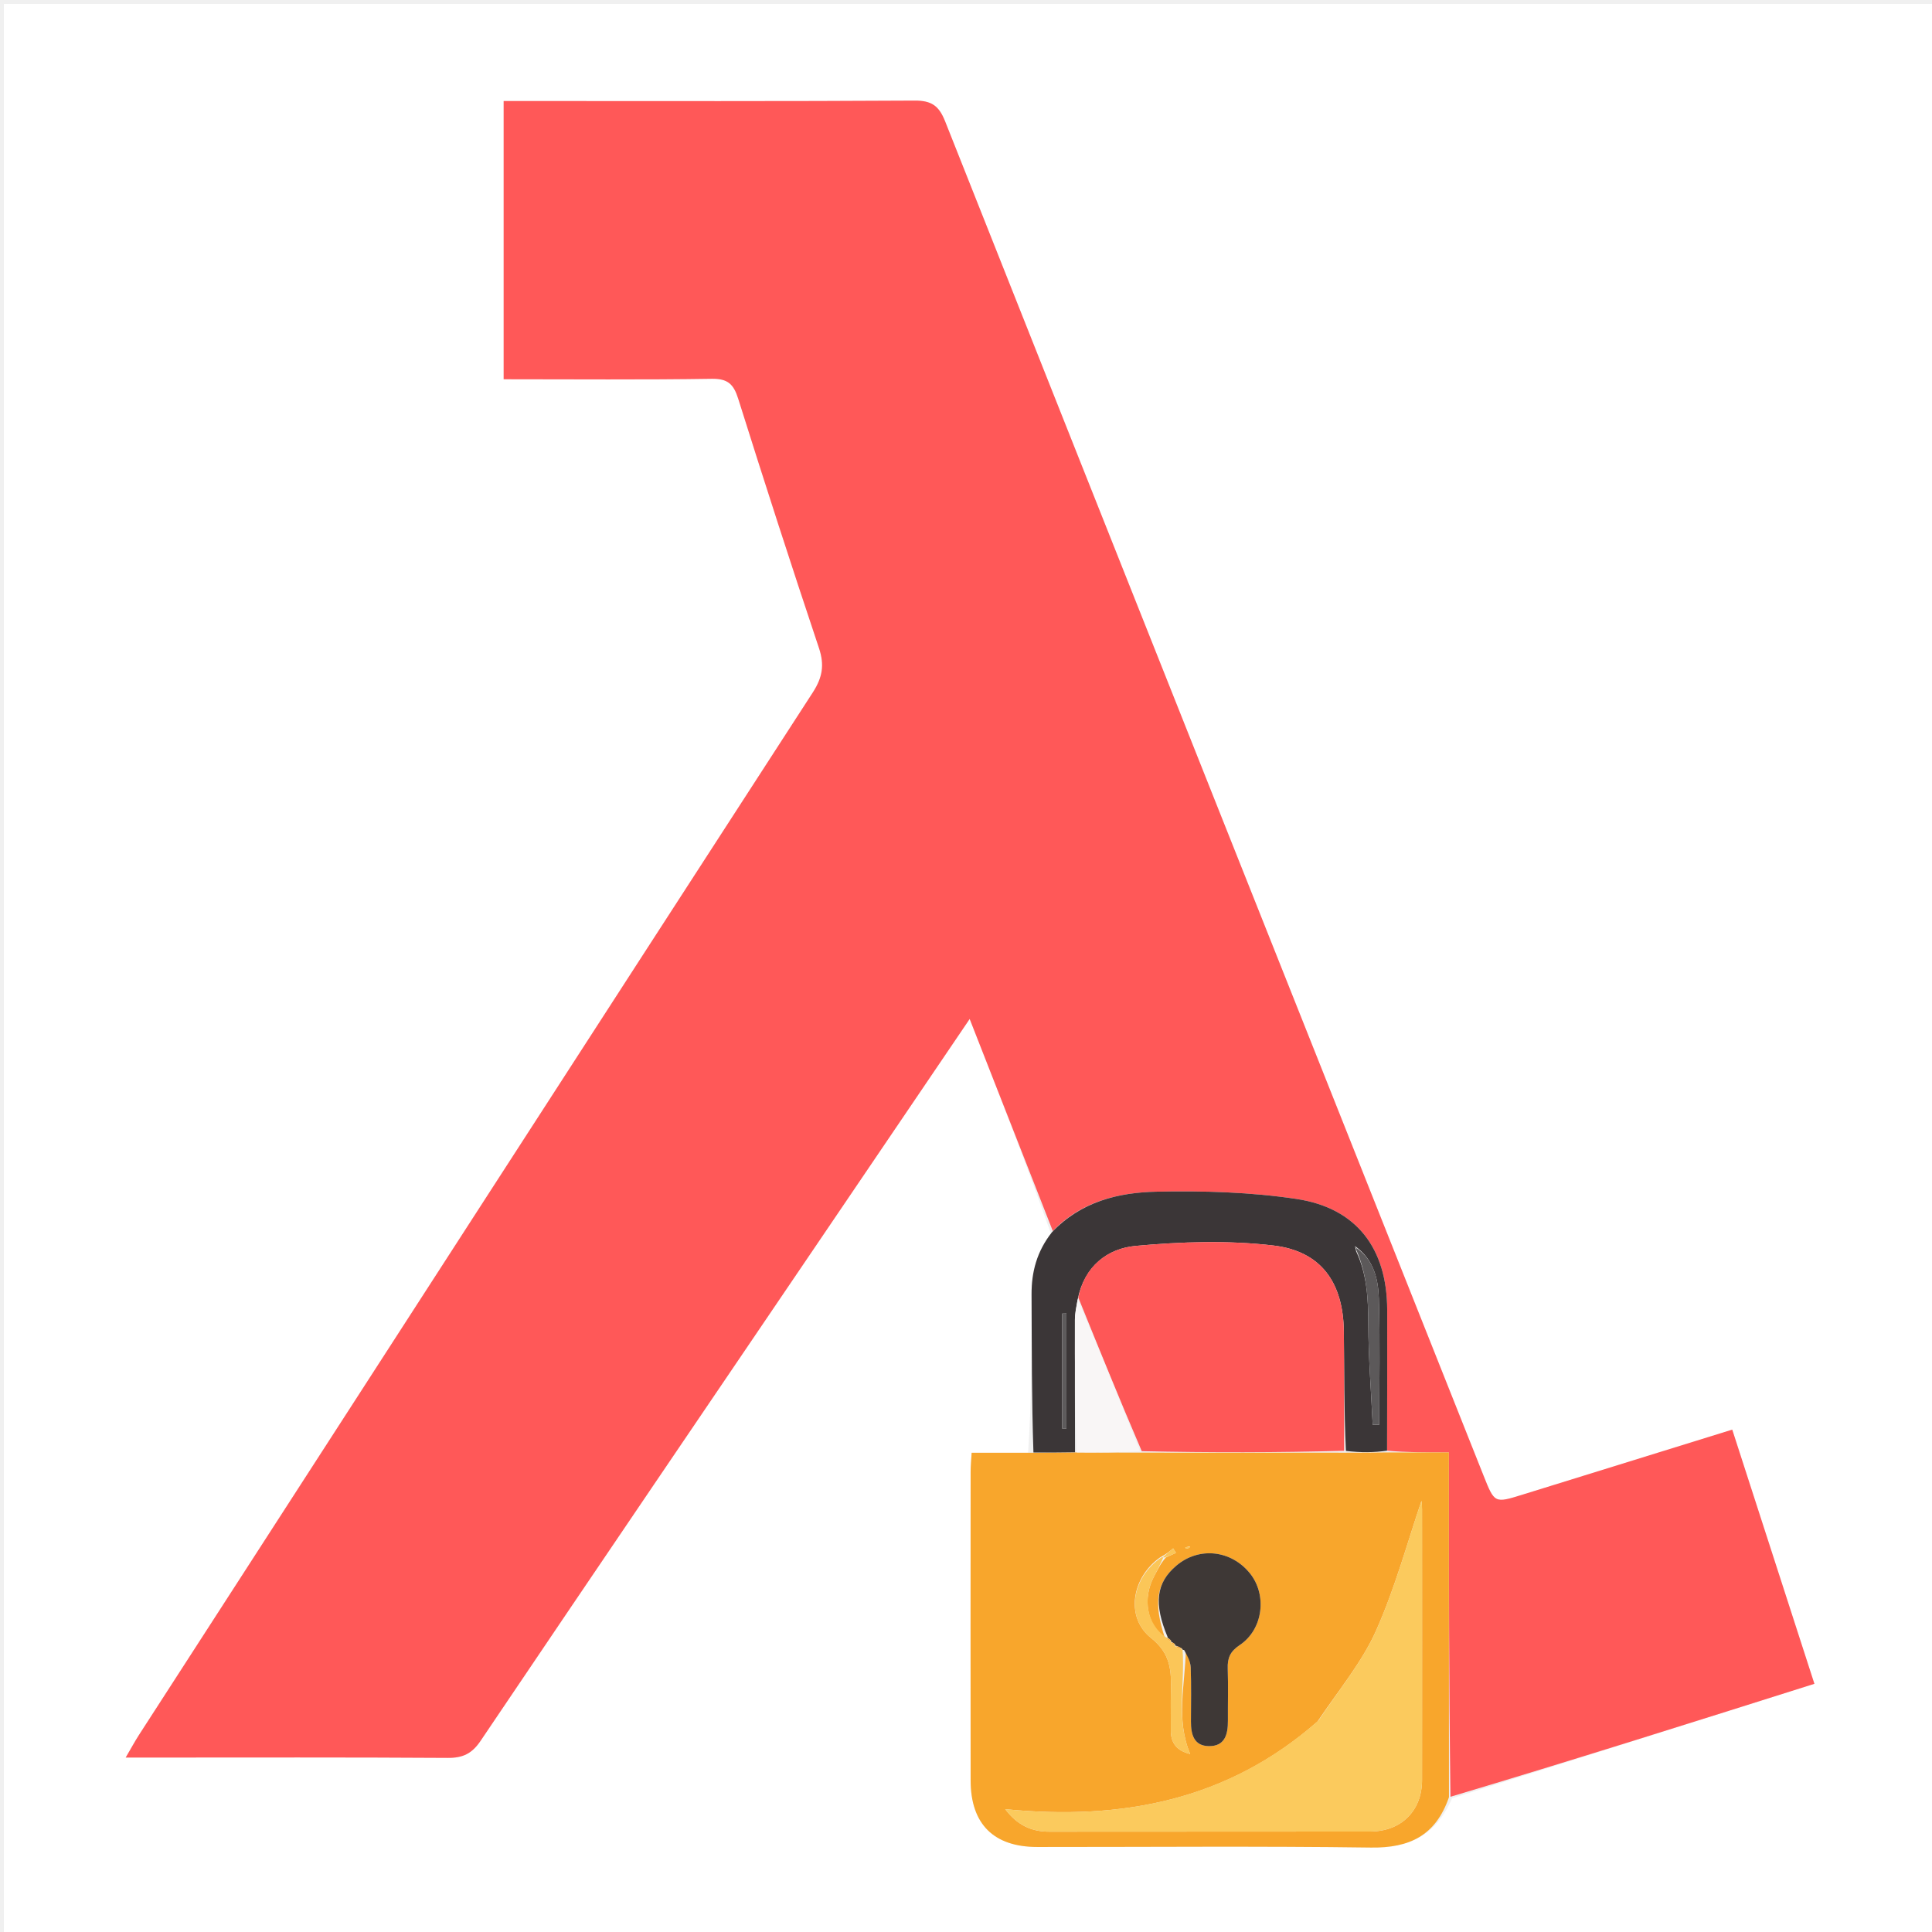
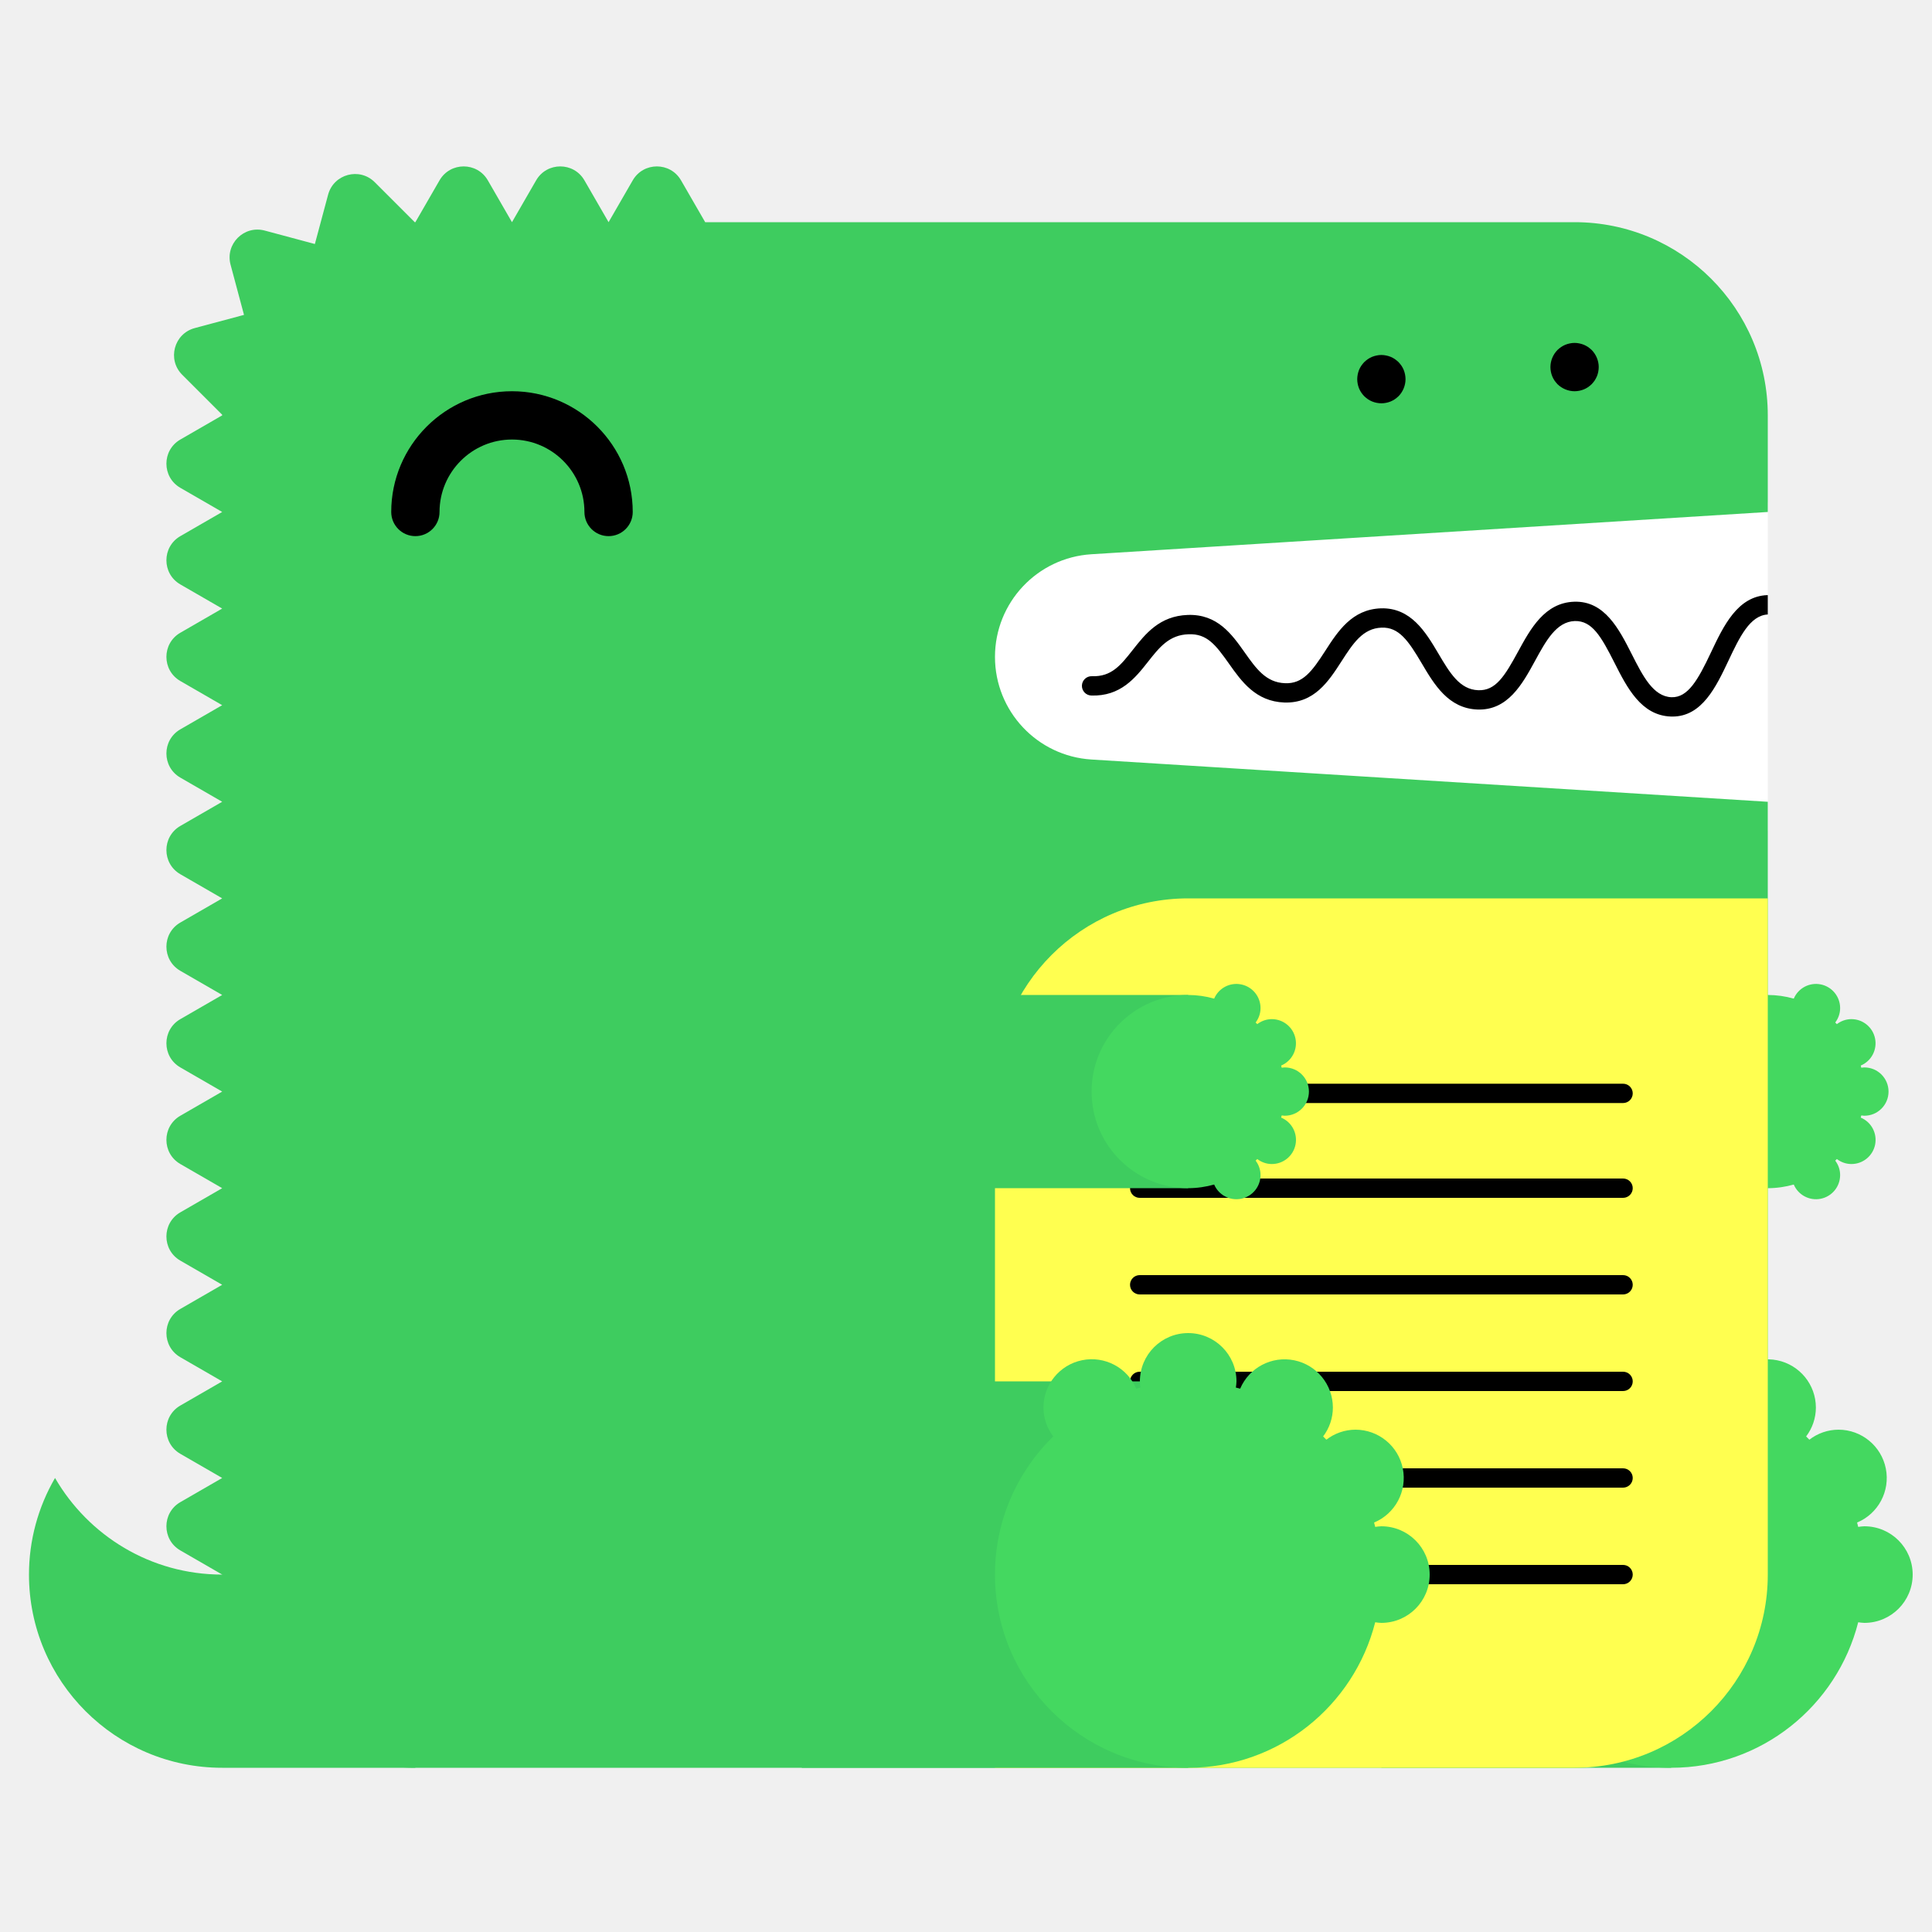
- <svg xmlns="http://www.w3.org/2000/svg" version="1.1" id="Layer_1" x="0px" y="0px" width="100%" viewBox="0 0 500 500" enable-background="new 0 0 500 500" xml:space="preserve">
-   <path fill="#FFFFFF" opacity="1" stroke="none" d=" M347,501   C231.333,501 116.167,501 1,501   C1,334.333 1,167.667 1,1   C167.667,1 334.333,1 501,1   C501,167.667 501,334.333 501,501   C449.833,501 398.667,501 347,501  M266.067,375.97   C261.284,375.97 256.501,375.97 251.458,375.97   C251.347,377.954 251.197,379.41 251.196,380.865   C251.182,407.498 251.164,434.131 251.197,460.764   C251.211,472.076 257.165,477.992 268.453,477.997   C297.25,478.011 326.051,477.745 354.842,478.143   C364.729,478.28 371.549,475.086 375.788,465.409   C406.944,455.562 438.099,445.715 469.568,435.769   C462.343,413.416 455.364,391.827 448.304,369.987   C429.838,375.711 411.91,381.266 393.984,386.826   C386.78,389.06 386.793,389.061 383.927,381.857   C337.451,265.046 290.949,148.246 244.591,31.388   C242.977,27.32 241.037,26.008 236.663,26.035   C203.007,26.239 169.348,26.147 135.69,26.147   C133.916,26.147 132.142,26.147 130.344,26.147   C130.344,50.491 130.344,74.204 130.344,98.15   C148.549,98.15 166.371,98.31 184.186,98.032   C188.368,97.967 189.865,99.423 191.05,103.191   C197.832,124.762 204.778,146.284 211.953,167.726   C213.425,172.124 212.839,175.366 210.338,179.228   C152.147,269.073 94.088,359.004 36.015,448.927   C34.906,450.645 33.935,452.454 32.528,454.853   C35.137,454.853 36.777,454.853 38.417,454.853   C64.244,454.853 90.071,454.77 115.896,454.941   C119.809,454.967 122.153,453.822 124.378,450.522   C154.074,406.487 183.924,362.556 213.734,318.599   C225.963,300.566 238.19,282.531 250.951,263.711   C258.31,282.482 265.391,300.543 271.974,319.248   C268.33,323.879 266.94,329.191 266.967,335.02   C267.03,348.629 266.991,362.238 266.067,375.97  z" />
-   <path fill="#FF5858" opacity="1" stroke="none" d=" M272.472,318.604   C265.391,300.543 258.31,282.482 250.951,263.711   C238.19,282.531 225.963,300.566 213.734,318.599   C183.924,362.556 154.074,406.487 124.378,450.522   C122.153,453.822 119.809,454.967 115.896,454.941   C90.071,454.77 64.244,454.853 38.417,454.853   C36.777,454.853 35.137,454.853 32.528,454.853   C33.935,452.454 34.906,450.645 36.015,448.927   C94.088,359.004 152.147,269.073 210.338,179.228   C212.839,175.366 213.425,172.124 211.953,167.726   C204.778,146.284 197.832,124.762 191.05,103.191   C189.865,99.423 188.368,97.967 184.186,98.032   C166.371,98.31 148.549,98.15 130.344,98.15   C130.344,74.204 130.344,50.491 130.344,26.147   C132.142,26.147 133.916,26.147 135.69,26.147   C169.348,26.147 203.007,26.239 236.663,26.035   C241.037,26.008 242.977,27.32 244.591,31.388   C290.949,148.246 337.451,265.046 383.927,381.857   C386.793,389.061 386.78,389.06 393.984,386.826   C411.91,381.266 429.838,375.711 448.304,369.987   C455.364,391.827 462.343,413.416 469.568,435.769   C438.099,445.715 406.944,455.562 375.379,465.005   C374.97,435.254 374.97,405.908 374.97,375.891   C369.163,375.891 364.058,375.891 358.974,375.432   C358.999,362.983 359.023,350.993 359.003,339.002   C358.975,323.153 351.137,312.634 335.551,310.293   C323.632,308.502 311.381,308.152 299.304,308.408   C289.474,308.617 279.783,310.931 272.472,318.604  z" />
-   <path fill="#F8A62C" opacity="1" stroke="none" d=" M358.952,375.891   C364.058,375.891 369.163,375.891 374.97,375.891   C374.97,405.908 374.97,435.254 374.989,465.122   C371.549,475.086 364.729,478.28 354.842,478.143   C326.051,477.745 297.25,478.011 268.453,477.997   C257.165,477.992 251.211,472.076 251.197,460.764   C251.164,434.131 251.182,407.498 251.196,380.865   C251.197,379.41 251.347,377.954 251.458,375.97   C256.501,375.97 261.284,375.97 266.99,375.974   C271.347,375.935 274.782,375.892 278.668,375.894   C284.426,375.93 289.733,375.92 295.506,375.938   C313.278,375.95 330.586,375.934 348.356,375.954   C352.196,375.957 355.574,375.924 358.952,375.891  M300.255,403.037   C292.923,408.168 291.128,418.521 297.899,423.911   C303.069,428.026 303.15,432.491 303.026,437.796   C302.948,441.124 303.035,444.457 303.007,447.787   C302.978,451.258 304.72,453.139 308.019,453.932   C304.22,444.96 306.748,435.819 306.877,427.09   C307.323,428.571 308.1,430.04 308.154,431.534   C308.323,436.187 308.228,440.85 308.215,445.509   C308.206,448.783 308.923,451.837 312.835,451.896   C317.04,451.96 317.803,448.795 317.782,445.31   C317.754,440.817 317.883,436.321 317.736,431.834   C317.648,429.131 318.332,427.411 320.827,425.752   C326.905,421.712 327.974,412.789 323.511,407.216   C318.64,401.136 310.309,400.235 304.473,405.159   C299.184,409.62 298.53,414.99 301.462,423.859   C296.784,420.436 295.618,413.657 298.687,407.941   C299.54,406.352 300.283,404.703 301.743,403.054   C302.609,402.667 303.474,402.279 304.339,401.892   C304.098,401.5 303.856,401.108 303.614,400.716   C302.726,401.456 301.838,402.197 300.255,403.037  M340.99,445.506   C317.901,465.825 290.535,471.22 260.14,468.21   C263.35,472.41 266.976,474.045 271.601,474.037   C299.26,473.992 326.92,474.044 354.579,473.998   C362.667,473.985 368.019,468.616 368.026,460.669   C368.047,437.342 368.038,414.015 368.025,390.688   C368.024,389.508 367.874,388.329 367.88,388.417   C364.266,399.009 361.083,410.925 356.113,422.043   C352.45,430.236 346.454,437.385 340.99,445.506  M307.956,400.193   C307.551,400.284 307.146,400.374 306.74,400.464   C306.831,400.581 306.935,400.806 307.01,400.797   C307.422,400.744 307.826,400.635 307.956,400.193  z" />
-   <path fill="#3B3637" opacity="1" stroke="none" d=" M278.217,375.849   C274.782,375.892 271.347,375.935 267.453,375.912   C266.991,362.238 267.03,348.629 266.967,335.02   C266.94,329.191 268.33,323.879 272.223,318.926   C279.783,310.931 289.474,308.617 299.304,308.408   C311.381,308.152 323.632,308.502 335.551,310.293   C351.137,312.634 358.975,323.153 359.003,339.002   C359.023,350.993 358.999,362.983 358.974,375.432   C355.574,375.924 352.196,375.957 348.323,375.495   C347.821,364.862 347.903,354.724 347.785,344.587   C347.638,331.942 341.937,323.784 329.52,322.333   C317.796,320.961 305.705,321.349 293.912,322.438   C286.653,323.108 280.661,327.639 278.912,336.222   C278.555,338.255 278.193,339.891 278.188,341.528   C278.157,352.968 278.198,364.409 278.217,375.849  M350.9,322.653   C350.792,322.608 350.685,322.563 350.577,322.519   C350.701,322.693 350.825,322.868 350.961,323.814   C353.796,329.804 354.091,336.147 354.115,342.67   C354.147,351.359 354.842,360.046 355.252,368.734   C355.817,368.726 356.383,368.717 356.949,368.709   C356.949,357.823 357.181,346.929 356.844,336.053   C356.691,331.128 355.598,326.151 350.9,322.653  M275.994,363.333   C275.994,355.532 275.994,347.732 275.994,339.932   C275.618,339.942 275.241,339.953 274.864,339.963   C274.864,349.869 274.864,359.776 274.864,369.682   C275.24,369.682 275.615,369.683 275.99,369.684   C275.99,367.878 275.99,366.073 275.994,363.333  z" />
-   <path fill="#FE5757" opacity="1" stroke="none" d=" M279.072,335.826   C280.661,327.639 286.653,323.108 293.912,322.438   C305.705,321.349 317.796,320.961 329.52,322.333   C341.937,323.784 347.638,331.942 347.785,344.587   C347.903,354.724 347.821,364.862 347.861,375.459   C330.586,375.934 313.278,375.95 295.487,375.567   C289.692,362.054 284.382,348.94 279.072,335.826  z" />
-   <path fill="#FBCA5D" opacity="1" stroke="none" d=" M341.243,445.253   C346.454,437.385 352.45,430.236 356.113,422.043   C361.083,410.925 364.266,399.009 367.88,388.417   C367.874,388.329 368.024,389.508 368.025,390.688   C368.038,414.015 368.047,437.342 368.026,460.669   C368.019,468.616 362.667,473.985 354.579,473.998   C326.92,474.044 299.26,473.992 271.601,474.037   C266.976,474.045 263.35,472.41 260.14,468.21   C290.535,471.22 317.901,465.825 341.243,445.253  z" />
-   <path fill="#3E3836" opacity="1" stroke="none" d=" M302.209,423.731   C298.53,414.99 299.184,409.62 304.473,405.159   C310.309,400.235 318.64,401.136 323.511,407.216   C327.974,412.789 326.905,421.712 320.827,425.752   C318.332,427.411 317.648,429.131 317.736,431.834   C317.883,436.321 317.754,440.817 317.782,445.31   C317.803,448.795 317.04,451.96 312.835,451.896   C308.923,451.837 308.206,448.783 308.215,445.509   C308.228,440.85 308.323,436.187 308.154,431.534   C308.1,430.04 307.323,428.571 306.449,427.029   C306.022,426.967 306.068,426.965 305.928,426.691   C305.225,426.206 304.662,425.994 304.089,425.839   C304.078,425.897 304.193,425.877 304.125,425.602   C303.727,425.171 303.396,425.016 303.061,424.904   C303.056,424.946 303.14,424.931 303.091,424.651   C302.733,424.186 302.424,424.002 302.146,423.804   C302.177,423.791 302.209,423.731 302.209,423.731  z" />
-   <path fill="#F9F6F6" opacity="1" stroke="none" d=" M278.912,336.222   C284.382,348.94 289.692,362.054 295.021,375.539   C289.733,375.92 284.426,375.93 278.668,375.894   C278.198,364.409 278.157,352.968 278.188,341.528   C278.193,339.891 278.555,338.255 278.912,336.222  z" />
-   <path fill="#FBC658" opacity="1" stroke="none" d=" M306.034,426.946   C306.748,435.819 304.22,444.96 308.019,453.932   C304.72,453.139 302.978,451.258 303.007,447.787   C303.035,444.457 302.948,441.124 303.026,437.796   C303.15,432.491 303.069,428.026 297.899,423.911   C291.128,418.521 292.923,408.168 300.633,403.024   C301.012,403.01 301.076,403.081 301.076,403.081   C300.283,404.703 299.54,406.352 298.687,407.941   C295.618,413.657 296.784,420.436 301.836,423.795   C302.209,423.731 302.177,423.791 302.2,424.079   C302.529,424.555 302.834,424.743 303.14,424.931   C303.14,424.931 303.056,424.946 303.143,425.171   C303.55,425.556 303.871,425.717 304.193,425.877   C304.193,425.877 304.078,425.897 304.194,426.145   C304.896,426.585 305.482,426.775 306.068,426.965   C306.068,426.965 306.022,426.967 306.034,426.946  z" />
-   <path fill="#FBC658" opacity="1" stroke="none" d=" M300.981,402.974   C301.838,402.197 302.726,401.456 303.614,400.716   C303.856,401.108 304.098,401.5 304.339,401.892   C303.474,402.279 302.609,402.667 301.41,403.068   C301.076,403.081 301.012,403.01 300.981,402.974  z" />
-   <path fill="#FBC658" opacity="1" stroke="none" d=" M308.094,400.369   C307.826,400.635 307.422,400.744 307.01,400.797   C306.935,400.806 306.831,400.581 306.74,400.464   C307.146,400.374 307.551,400.284 308.094,400.369  z" />
-   <path fill="#5C595A" opacity="1" stroke="none" d=" M351.035,322.956   C355.598,326.151 356.691,331.128 356.844,336.053   C357.181,346.929 356.949,357.823 356.949,368.709   C356.383,368.717 355.817,368.726 355.252,368.734   C354.842,360.046 354.147,351.359 354.115,342.67   C354.091,336.147 353.796,329.804 350.978,323.408   C350.995,323.002 351.035,322.956 351.035,322.956  z" />
-   <path fill="#5E5B5C" opacity="1" stroke="none" d=" M275.992,363.801   C275.99,366.073 275.99,367.878 275.99,369.684   C275.615,369.683 275.24,369.682 274.864,369.682   C274.864,359.776 274.864,349.869 274.864,339.963   C275.241,339.953 275.618,339.942 275.994,339.932   C275.994,347.732 275.994,355.532 275.992,363.801  z" />
-   <path fill="#5C595A" opacity="1" stroke="none" d=" M350.972,323.022   C350.825,322.868 350.701,322.693 350.577,322.519   C350.685,322.563 350.792,322.608 350.968,322.805   C351.035,322.956 350.995,323.002 350.972,323.022  z" />
-   <path fill="#F8A62C" opacity="1" stroke="none" d=" M305.928,426.691   C305.482,426.775 304.896,426.585 304.204,426.088   C304.662,425.994 305.225,426.206 305.928,426.691  z" />
-   <path fill="#F8A62C" opacity="1" stroke="none" d=" M303.091,424.651   C302.834,424.743 302.529,424.555 302.169,424.093   C302.424,424.002 302.733,424.186 303.091,424.651  z" />
-   <path fill="#F8A62C" opacity="1" stroke="none" d=" M304.125,425.602   C303.871,425.717 303.55,425.556 303.148,425.129   C303.396,425.016 303.727,425.171 304.125,425.602  z" />
+ <svg xmlns="http://www.w3.org/2000/svg" width="200" height="200" viewBox="0 0 200 200">
+   <g fill="none" fill-rule="evenodd">
+     <path fill="#FFF" d="M99 52h84v34H99z" />
+     <path d="M23 163c-7.398 0-13.843-4.027-17.303-10A19.886 19.886 0 0 0 3 163c0 11.046 8.954 20 20 20h20v-20H23z" fill="#3ECC5F" />
+     <path d="M112.98 57.376L183 53V43c0-11.046-8.954-20-20-20H73l-2.5-4.33c-1.112-1.925-3.889-1.925-5 0L63 23l-2.5-4.33c-1.111-1.925-3.889-1.925-5 0L53 23l-2.5-4.33c-1.111-1.925-3.889-1.925-5 0L43 23c-.022 0-.042.003-.065.003l-4.142-4.141c-1.57-1.571-4.252-.853-4.828 1.294l-1.369 5.104-5.192-1.392c-2.148-.575-4.111 1.389-3.535 3.536l1.39 5.193-5.102 1.367c-2.148.576-2.867 3.259-1.296 4.83l4.142 4.142c0 .021-.003.042-.003.064l-4.33 2.5c-1.925 1.111-1.925 3.889 0 5L23 53l-4.33 2.5c-1.925 1.111-1.925 3.889 0 5L23 63l-4.33 2.5c-1.925 1.111-1.925 3.889 0 5L23 73l-4.33 2.5c-1.925 1.111-1.925 3.889 0 5L23 83l-4.33 2.5c-1.925 1.111-1.925 3.889 0 5L23 93l-4.33 2.5c-1.925 1.111-1.925 3.889 0 5L23 103l-4.33 2.5c-1.925 1.111-1.925 3.889 0 5L23 113l-4.33 2.5c-1.925 1.111-1.925 3.889 0 5L23 123l-4.33 2.5c-1.925 1.111-1.925 3.889 0 5L23 133l-4.33 2.5c-1.925 1.111-1.925 3.889 0 5L23 143l-4.33 2.5c-1.925 1.111-1.925 3.889 0 5L23 153l-4.33 2.5c-1.925 1.111-1.925 3.889 0 5L23 163c0 11.046 8.954 20 20 20h120c11.046 0 20-8.954 20-20V83l-70.02-4.376A10.645 10.645 0 0 1 103 68c0-5.621 4.37-10.273 9.98-10.624" fill="#3ECC5F" />
+     <path fill="#3ECC5F" d="M143 183h30v-40h-30z" />
+     <path d="M193 158c-.219 0-.428.037-.639.064-.038-.15-.074-.301-.116-.451A5 5 0 0 0 190.32 148a4.96 4.96 0 0 0-3.016 1.036 26.531 26.531 0 0 0-.335-.336 4.955 4.955 0 0 0 1.011-2.987 5 5 0 0 0-9.599-1.959c-.148-.042-.297-.077-.445-.115.027-.211.064-.42.064-.639a5 5 0 0 0-5-5 5 5 0 0 0-5 5c0 .219.037.428.064.639-.148.038-.297.073-.445.115a4.998 4.998 0 0 0-9.599 1.959c0 1.125.384 2.151 1.011 2.987-3.717 3.632-6.031 8.693-6.031 14.3 0 11.046 8.954 20 20 20 9.339 0 17.16-6.41 19.361-15.064.211.027.42.064.639.064a5 5 0 0 0 5-5 5 5 0 0 0-5-5" fill="#44D860" />
+     <path fill="#3ECC5F" d="M153 123h30v-20h-30z" />
+     <path d="M193 115.5a2.5 2.5 0 1 0 0-5c-.109 0-.214.019-.319.032-.02-.075-.037-.15-.058-.225a2.501 2.501 0 0 0-.963-4.807c-.569 0-1.088.197-1.508.518a6.653 6.653 0 0 0-.168-.168c.314-.417.506-.931.506-1.494a2.5 2.5 0 0 0-4.8-.979A9.987 9.987 0 0 0 183 103c-5.522 0-10 4.478-10 10s4.478 10 10 10c.934 0 1.833-.138 2.69-.377a2.5 2.5 0 0 0 4.8-.979c0-.563-.192-1.077-.506-1.494.057-.055.113-.111.168-.168.42.321.939.518 1.508.518a2.5 2.5 0 0 0 .963-4.807c.021-.074.038-.15.058-.225.105.013.21.032.319.032" fill="#44D860" />
+     <path d="M63 55.5a2.5 2.5 0 0 1-2.5-2.5c0-4.136-3.364-7.5-7.5-7.5s-7.5 3.364-7.5 7.5a2.5 2.5 0 1 1-5 0c0-6.893 5.607-12.5 12.5-12.5S65.5 46.107 65.5 53a2.5 2.5 0 0 1-2.5 2.5" fill="#000" />
+     <path d="M103 183h60c11.046 0 20-8.954 20-20V93h-60c-11.046 0-20 8.954-20 20v70z" fill="#FFFF50" />
+     <path d="M168.02 124h-50.04a1 1 0 1 1 0-2h50.04a1 1 0 1 1 0 2m0 20h-50.04a1 1 0 1 1 0-2h50.04a1 1 0 1 1 0 2m0 20h-50.04a1 1 0 1 1 0-2h50.04a1 1 0 1 1 0 2m0-49.814h-50.04a1 1 0 1 1 0-2h50.04a1 1 0 1 1 0 2m0 19.814h-50.04a1 1 0 1 1 0-2h50.04a1 1 0 1 1 0 2m0 20h-50.04a1 1 0 1 1 0-2h50.04a1 1 0 1 1 0 2M183 61.611c-.012 0-.022-.006-.034-.005-3.09.105-4.552 3.196-5.842 5.923-1.346 2.85-2.387 4.703-4.093 4.647-1.889-.068-2.969-2.202-4.113-4.46-1.314-2.594-2.814-5.536-5.963-5.426-3.046.104-4.513 2.794-5.807 5.167-1.377 2.528-2.314 4.065-4.121 3.994-1.927-.07-2.951-1.805-4.136-3.813-1.321-2.236-2.848-4.75-5.936-4.664-2.994.103-4.465 2.385-5.763 4.4-1.373 2.13-2.335 3.428-4.165 3.351-1.973-.07-2.992-1.51-4.171-3.177-1.324-1.873-2.816-3.993-5.895-3.89-2.928.1-4.399 1.97-5.696 3.618-1.232 1.564-2.194 2.802-4.229 2.724a1 1 0 0 0-.072 2c3.017.101 4.545-1.8 5.872-3.487 1.177-1.496 2.193-2.787 4.193-2.855 1.926-.082 2.829 1.115 4.195 3.045 1.297 1.834 2.769 3.914 5.731 4.021 3.103.104 4.596-2.215 5.918-4.267 1.182-1.834 2.202-3.417 4.15-3.484 1.793-.067 2.769 1.35 4.145 3.681 1.297 2.197 2.766 4.686 5.787 4.796 3.125.108 4.634-2.62 5.949-5.035 1.139-2.088 2.214-4.06 4.119-4.126 1.793-.042 2.728 1.595 4.111 4.33 1.292 2.553 2.757 5.445 5.825 5.556l.169.003c3.064 0 4.518-3.075 5.805-5.794 1.139-2.41 2.217-4.68 4.067-4.773v-2z" fill="#000" />
+     <path fill="#3ECC5F" d="M83 183h40v-40H83z" />
+     <path d="M143 158c-.219 0-.428.037-.639.064-.038-.15-.074-.301-.116-.451A5 5 0 0 0 140.32 148a4.96 4.96 0 0 0-3.016 1.036 26.531 26.531 0 0 0-.335-.336 4.955 4.955 0 0 0 1.011-2.987 5 5 0 0 0-9.599-1.959c-.148-.042-.297-.077-.445-.115.027-.211.064-.42.064-.639a5 5 0 0 0-5-5 5 5 0 0 0-5 5c0 .219.037.428.064.639-.148.038-.297.073-.445.115a4.998 4.998 0 0 0-9.599 1.959c0 1.125.384 2.151 1.011 2.987-3.717 3.632-6.031 8.693-6.031 14.3 0 11.046 8.954 20 20 20 9.339 0 17.16-6.41 19.361-15.064.211.027.42.064.639.064a5 5 0 0 0 5-5 5 5 0 0 0-5-5" fill="#44D860" />
+     <path fill="#3ECC5F" d="M83 123h40v-20H83z" />
+     <path d="M133 115.5a2.5 2.5 0 1 0 0-5c-.109 0-.214.019-.319.032-.02-.075-.037-.15-.058-.225a2.501 2.501 0 0 0-.963-4.807c-.569 0-1.088.197-1.508.518a6.653 6.653 0 0 0-.168-.168c.314-.417.506-.931.506-1.494a2.5 2.5 0 0 0-4.8-.979A9.987 9.987 0 0 0 123 103c-5.522 0-10 4.478-10 10s4.478 10 10 10c.934 0 1.833-.138 2.69-.377a2.5 2.5 0 0 0 4.8-.979c0-.563-.192-1.077-.506-1.494.057-.055.113-.111.168-.168.42.321.939.518 1.508.518a2.5 2.5 0 0 0 .963-4.807c.021-.074.038-.15.058-.225.105.013.21.032.319.032" fill="#44D860" />
+     <path d="M143 41.75c-.16 0-.33-.02-.49-.05a2.52 2.52 0 0 1-.47-.14c-.15-.06-.29-.14-.431-.23-.13-.09-.259-.2-.38-.31-.109-.12-.219-.24-.309-.38s-.17-.28-.231-.43a2.619 2.619 0 0 1-.189-.96c0-.16.02-.33.05-.49.03-.16.08-.31.139-.47.061-.15.141-.29.231-.43.09-.13.2-.26.309-.38.121-.11.25-.22.38-.31.141-.09.281-.17.431-.23.149-.06.31-.11.47-.14.32-.07.65-.07.98 0 .159.03.32.08.47.14.149.06.29.14.43.23.13.09.259.2.38.31.11.12.22.25.31.38.09.14.17.28.23.43.06.16.11.31.14.47.029.16.05.33.05.49 0 .66-.271 1.31-.73 1.77-.121.11-.25.22-.38.31-.14.09-.281.17-.43.23a2.565 2.565 0 0 1-.96.19m20-1.25c-.66 0-1.3-.27-1.771-.73a3.802 3.802 0 0 1-.309-.38c-.09-.14-.17-.28-.231-.43a2.619 2.619 0 0 1-.189-.96c0-.66.27-1.3.729-1.77.121-.11.25-.22.38-.31.141-.09.281-.17.431-.23.149-.06.31-.11.47-.14.32-.07.66-.07.98 0 .159.03.32.08.47.14.149.06.29.14.43.23.13.09.259.2.38.31.459.47.73 1.11.73 1.77 0 .16-.021.33-.05.49-.03.16-.08.32-.14.47-.07.15-.14.29-.23.43-.09.13-.2.26-.31.38-.121.11-.25.22-.38.31-.14.09-.281.17-.43.23a2.565 2.565 0 0 1-.96.19" fill="#000" />
+   </g>
</svg>
